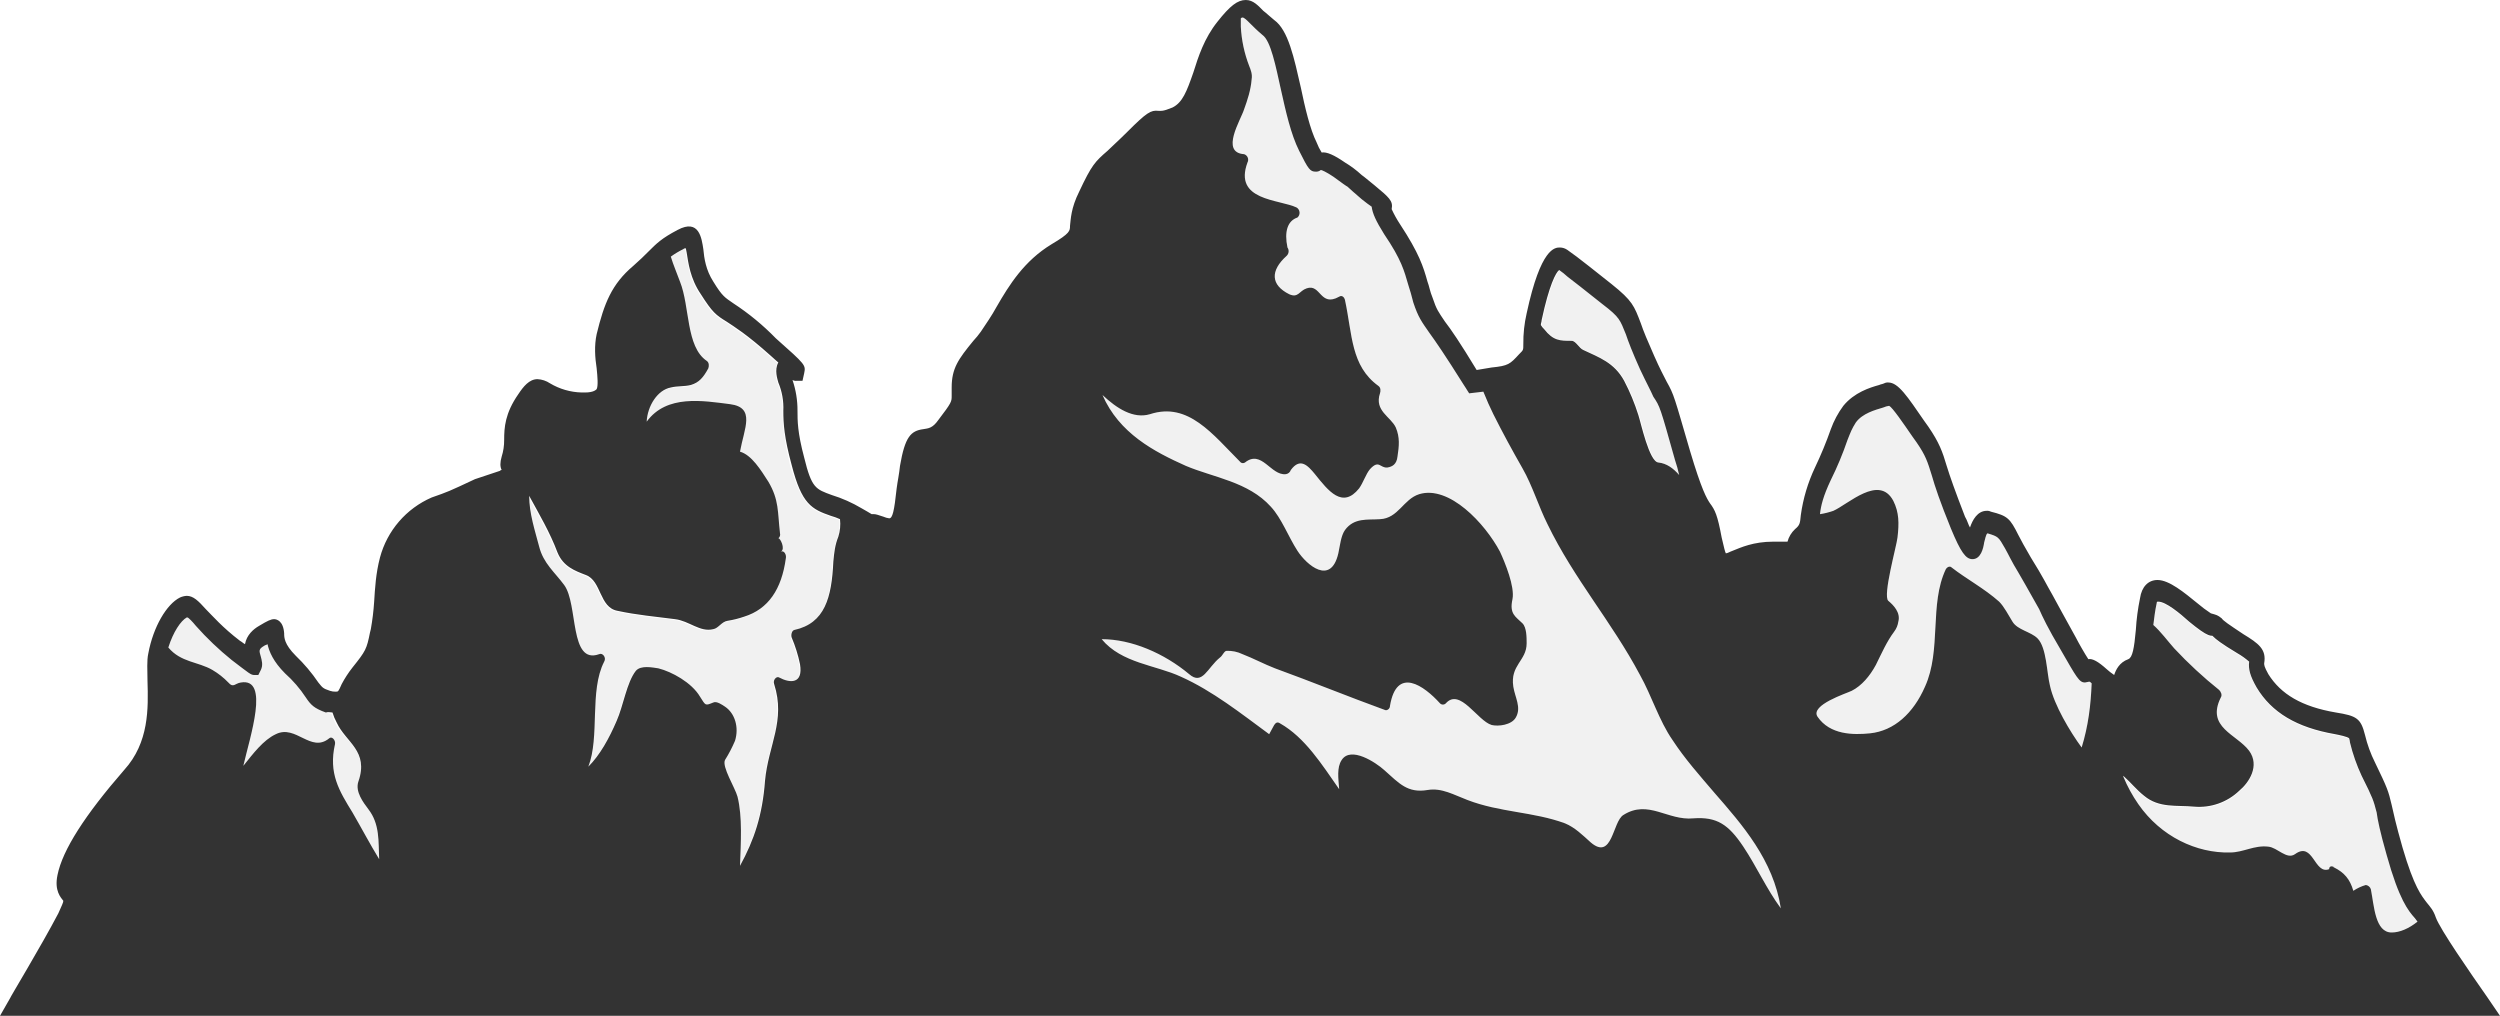
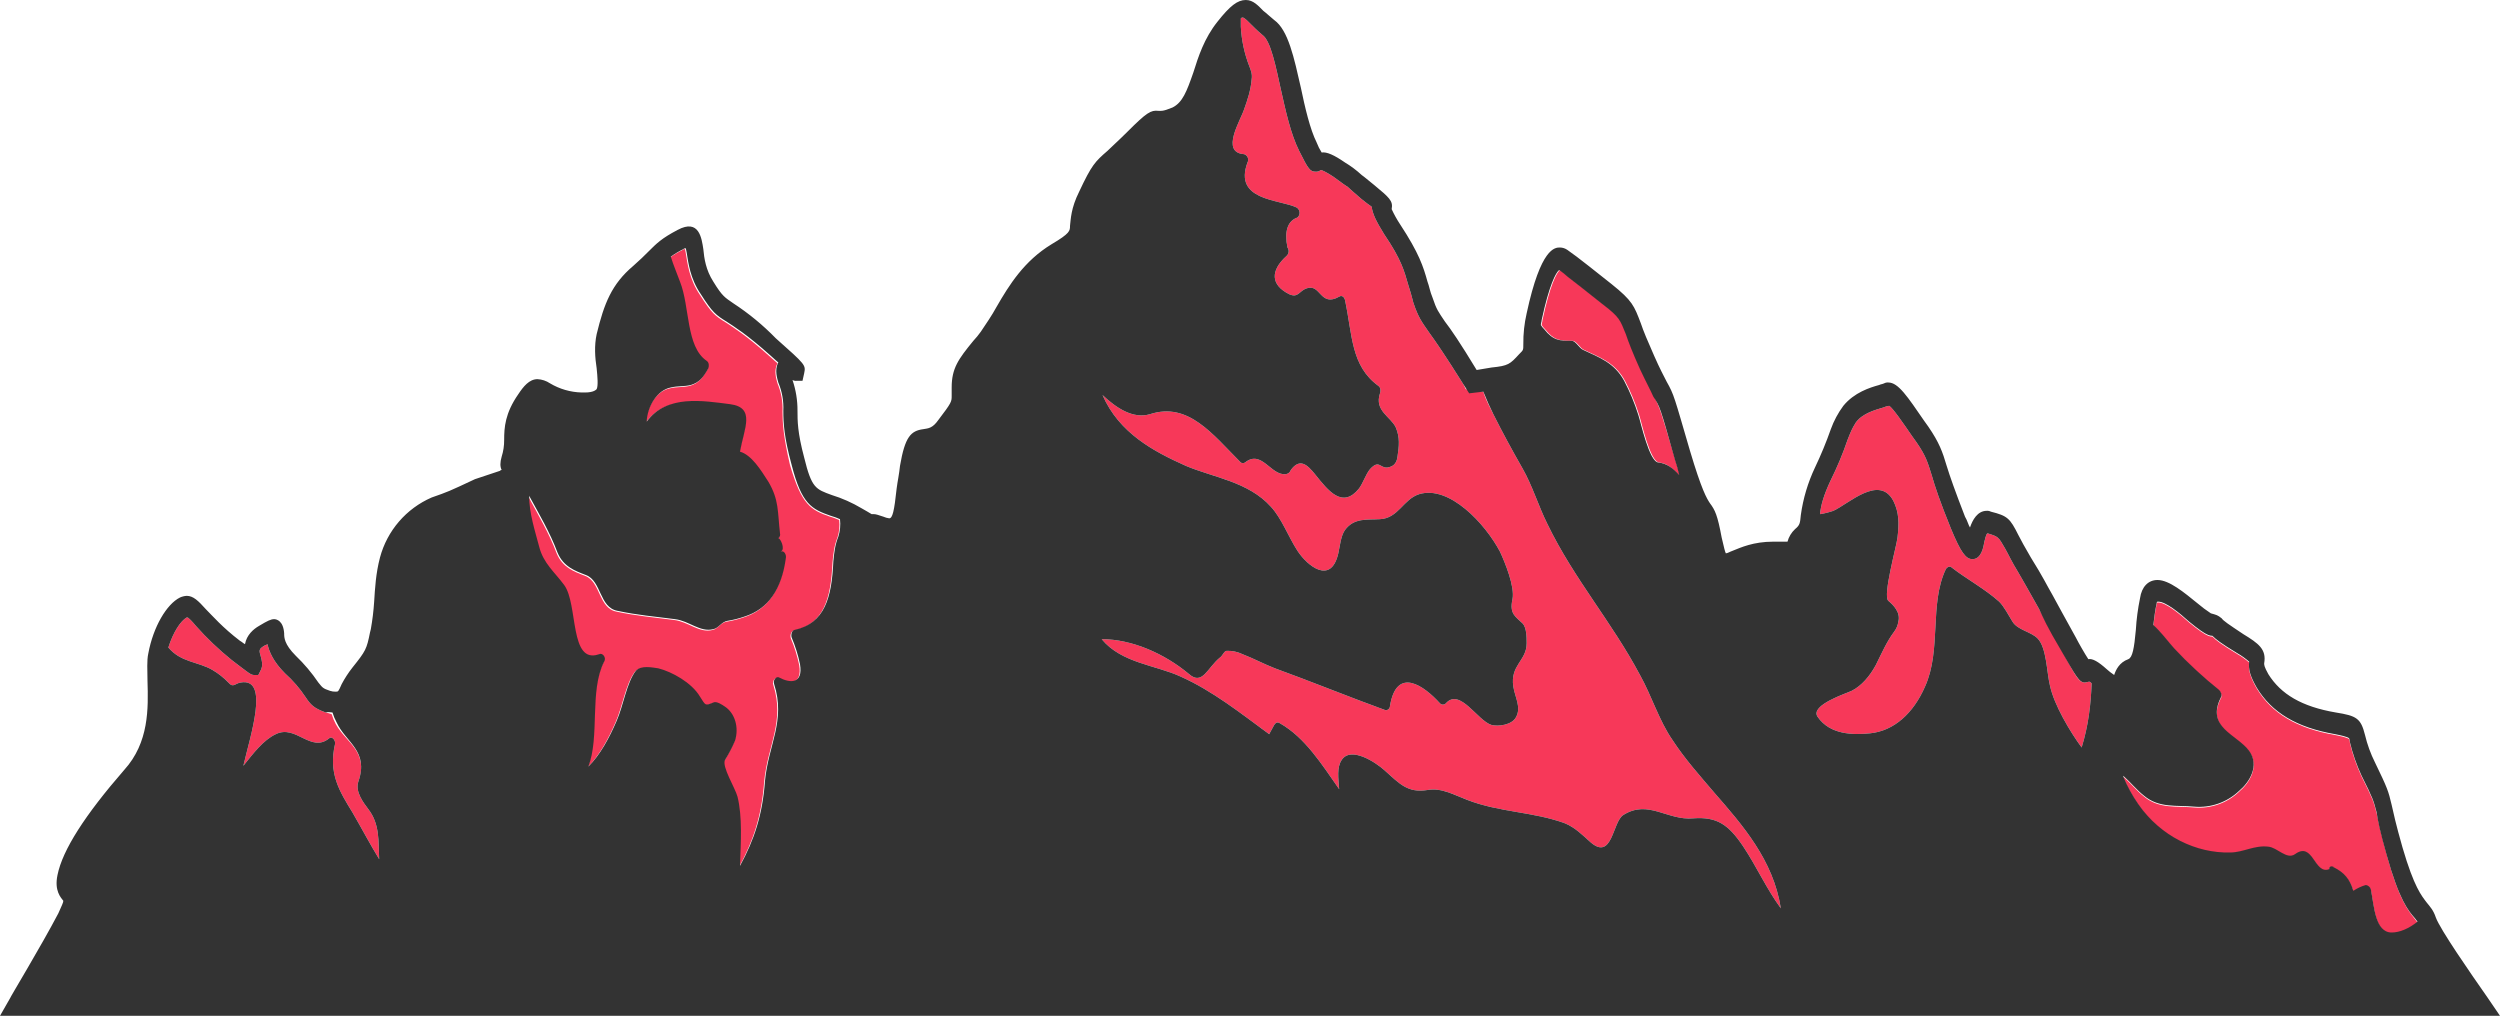
<svg xmlns="http://www.w3.org/2000/svg" id="mountain-background" viewBox="0 0 1366 555.051">
  <defs>
    <style>
      .cls-1 {
-         fill: #f1f1f1;
+         fill: #f73859;
      }

      .cls-2 {
        fill: #333;
      }
    </style>
  </defs>
  <path id="Path_1" data-name="Path 1" class="cls-1" d="M414.167,245.327c.455.455.911,1.366,1.366,1.821-4.553,3.643-9.562,5.919-14.115,5.919-9.107,0-9.562-14.571-11.383-23.677a3.363,3.363,0,0,0-2.732-2.277,23.8,23.8,0,0,0-6.83,3.187c-1.821-6.375-5.009-10.017-10.473-12.749h0a.446.446,0,0,1-.455-.455c-1.366-.455-2.277,0-2.277,1.366-8.2,3.187-8.651-15.481-18.669-8.2-4.553,3.187-9.562-3.643-14.571-4.1-7.741-.911-13.66,3.187-20.945,3.187-18.213.455-37.793-8.651-50.087-26.409a79.246,79.246,0,0,1-8.2-15.026v-.455l.455.455c3.643,3.187,6.83,7.285,10.928,10.473,8.2,6.83,17.758,5.009,27.32,5.919a31.68,31.68,0,0,0,24.588-8.651c5.464-4.553,11.383-13.66,5.464-21.856-6.83-9.107-23.677-12.749-15.481-29.141.911-1.366,0-3.187-.911-4.1A231.2,231.2,0,0,1,282.575,97.8c-3.643-4.1-7.285-9.107-11.383-12.749.455-3.643.911-7.741,1.821-11.839,0-.911.455-.911.455-.911h.455c4.1,0,11.839,6.375,16.847,10.928,5.009,4.1,8.2,6.375,10.473,7.285a6.093,6.093,0,0,0,2.277.455l.455.455c1.366,1.366,4.1,3.643,13.2,9.107a39.461,39.461,0,0,1,6.375,4.553c-.455,4.1.455,7.741,4.1,14.115,8.2,13.66,21.856,21.856,42.8,25.5,2.277.455,6.83,1.366,7.741,2.277a9.263,9.263,0,0,1,.455,2.277,97.384,97.384,0,0,0,6.375,18.213c6.375,12.749,6.375,13.2,8.2,20.035.911,4.553,2.277,10.928,5.919,24.133C405.516,234.854,410.524,240.773,414.167,245.327Z" transform="translate(905.389 256.906)" />
  <path id="Path_2" data-name="Path 2" class="cls-1" d="M228.231,176.062a34.579,34.579,0,0,1,5.009,1.821,22.868,22.868,0,0,1-.911,9.562c-1.821,4.553-2.277,8.651-2.732,13.66-.911,19.579-4.553,33.695-21.4,37.337-1.366.455-1.821,2.732-1.366,4.1a77.471,77.471,0,0,1,4.553,14.571c1.821,10.928-5.464,10.473-11.383,7.285-1.366-.911-3.643,1.366-2.732,3.643,6.375,20.035-3.187,33.239-5.009,52.819-1.366,18.669-5.919,32.329-13.66,46.444.455-12.749,1.366-26.865-1.366-37.793-1.366-5.009-8.651-16.392-6.83-20.035A75.811,75.811,0,0,0,175.867,299c2.277-7.285,0-15.026-5.464-18.669-1.366-.911-4.553-3.187-6.375-2.277-4.553,1.821-4.1,1.821-7.285-3.187-4.553-7.741-15.481-13.66-22.767-15.481-3.187-.455-9.562-1.821-12.294,1.366-5.009,6.375-6.83,19.124-10.473,27.32-4.1,9.562-9.107,18.669-15.481,25.043,6.375-16.392.455-41.435,8.651-57.372,1.366-2.277-.911-5.009-2.732-4.1-16.392,5.919-11.383-27.32-19.124-37.793-5.009-6.83-11.383-11.839-13.66-20.945C66.587,184.258,63.4,174.7,63.4,165.134c5.464,10.017,11.383,20.035,15.481,30.963,3.187,7.741,9.562,10.017,15.481,12.294,8.651,3.187,7.285,17.758,17.3,19.579,10.473,2.277,20.945,3.187,31.418,4.553,7.741.911,13.66,7.285,20.945,5.464,2.732-.455,4.553-4.1,7.741-4.553a53.259,53.259,0,0,0,9.107-2.277c13.2-4.1,20.49-15.026,22.767-31.873.455-1.821-.911-4.553-2.732-3.643,2.732-1.366-.455-7.741-1.366-7.285a2.571,2.571,0,0,0,.911-2.732c-1.366-11.839-.455-18.213-6.375-28.231-4.1-6.375-9.107-14.571-15.481-16.392,2.277-12.749,8.651-24.133-5.464-25.954-14.571-1.821-34.605-5.464-45.533,9.562.455-8.651,5.919-17.3,13.2-18.669,3.643-.911,7.285-.455,10.928-1.366,4.553-1.366,6.83-4.1,9.562-9.107.455-1.366.455-3.187-.911-4.1-11.383-7.741-9.107-29.6-14.571-43.257-1.821-5.009-3.643-9.107-5.009-13.66a44.981,44.981,0,0,1,6.83-4.1A1.673,1.673,0,0,1,149,29.9a19.722,19.722,0,0,0,.455,2.277c.911,5.464,1.821,14.115,7.741,22.767,6.375,10.017,8.2,11.383,14.115,15.026,4.1,2.732,10.928,6.83,24.133,18.669,1.366,1.366,3.187,2.732,4.1,3.643h0c-2.277,4.1-.455,9.107,0,10.928a35.74,35.74,0,0,1,2.732,15.481c0,5.919.455,13.66,4.1,29.141C212.749,169.687,217.758,172.419,228.231,176.062Z" transform="translate(225.281 106.245)" />
  <path id="Path_3" data-name="Path 3" class="cls-1" d="M124.016,163.8c-1.821,5.464,2.732,11.383,5.464,15.026,6.375,8.2,5.464,17.758,5.919,27.32-5.009-8.2-9.562-16.847-14.571-25.5-7.285-11.839-13.2-21.4-9.562-37.337.455-2.277-1.821-4.553-3.187-3.187-10.017,8.2-18.213-7.741-29.141-2.277-6.83,3.187-12.294,10.473-17.758,17.3,3.643-15.937,14.571-48.265-1.366-45.533-3.187.455-4.1,3.187-6.83,0a40.8,40.8,0,0,0-8.651-6.83c-7.741-4.553-17.3-4.1-24.133-12.294,2.732-8.651,6.83-14.571,10.017-16.392h.455c.455,0,2.732,2.277,4.553,4.553A163.274,163.274,0,0,0,54.805,97.322c9.562,7.285,10.473,8.2,12.294,8.2h2.277l1.366-2.732c1.366-2.732.455-5.464,0-7.285-.911-3.187-1.366-4.1,1.821-5.919.455-.455,1.366-.455,1.821-.911.911,4.1,3.187,9.562,9.562,15.937a67.079,67.079,0,0,1,11.383,13.2c2.732,4.1,4.553,5.919,10.928,8.2a29.028,29.028,0,0,1,3.187.911,27.85,27.85,0,0,0,2.277,5.464C117.186,142.4,129.935,147.409,124.016,163.8Z" transform="translate(71.777 263.302)" />
  <path id="Path_4" data-name="Path 4" class="cls-1" d="M346.207,218.839c5.009,10.017,10.473,20.035,15.937,29.6s8.651,20.49,13.66,30.507c14.571,30.052,35.061,53.274,50.542,82.415,6.375,11.383,10.473,25.043,17.758,35.516,6.83,10.473,15.026,19.579,22.767,28.686,15.481,17.758,32.329,36.882,36.427,63.291-7.741-10.473-13.2-22.767-20.49-33.695-8.2-12.294-14.571-16.392-27.32-15.481-14.115,1.366-24.588-10.473-38.248-1.821-5.919,3.643-5.919,25.043-17.758,15.026-4.553-4.1-8.651-8.2-14.115-10.473-17.3-6.375-35.516-5.919-53.274-12.749-7.285-2.732-14.115-6.83-21.856-5.464-10.928,1.821-15.481-3.643-23.677-10.928-4.553-4.1-18.213-13.2-23.222-5.464-2.732,4.1-1.821,10.017-1.366,15.937-9.562-13.66-18.669-28.231-32.329-35.971-1.366-.911-2.277-.455-3.187.911-.911,1.821-1.821,3.187-2.732,5.009-15.481-11.383-30.963-23.677-48.265-31.418-13.66-6.375-32.329-7.285-43.257-20.49,16.392,0,34.15,7.741,47.81,19.124,7.285,6.375,10.017-3.643,16.847-9.107,1.366-.911,2.277-3.643,3.643-3.643a18.478,18.478,0,0,1,8.651,1.821c5.919,2.277,11.839,5.464,17.758,7.741,20.035,7.285,40.069,15.481,60.1,22.767.911.455,2.732-.455,2.732-2.277,3.643-21.856,18.669-10.928,27.32-1.366a2.2,2.2,0,0,0,3.187,0c7.741-8.651,17.3,9.562,25.043,11.839,3.643.911,10.928,0,13.2-4.1,3.187-5.464-.455-10.928-1.366-16.847-1.821-11.839,7.285-14.115,7.285-23.677,0-3.187,0-8.651-2.277-10.928-3.643-3.643-7.285-5.009-5.464-13.2,1.366-6.83-4.1-20.035-6.83-25.954-8.2-15.481-27.775-36.427-44.167-31.418-8.651,2.732-11.383,13.2-21.4,13.66-6.83.455-14.115-.911-19.124,5.919-2.277,3.187-2.732,8.651-3.643,12.749-4.1,17.758-17.3,6.375-22.311-1.366s-8.651-17.758-14.571-24.133c-12.294-13.66-31.418-15.937-46.444-22.311-17.3-7.741-36.427-17.758-45.533-38.7,7.741,7.285,16.847,13.2,25.954,10.473,20.945-6.83,34.15,10.928,49.631,26.409a2.068,2.068,0,0,0,2.277,0c9.107-7.285,14.115,7.285,22.311,6.375a3.363,3.363,0,0,0,2.732-2.277c5.009-6.83,9.107-2.732,13.2,2.277,7.285,9.107,15.026,19.124,24.133,7.741,2.277-3.187,3.643-7.741,5.919-10.473,5.009-5.464,5.464-.455,9.562-.911,2.732-.455,5.009-1.821,5.464-5.919.911-5.919,1.366-10.473-.911-15.937-2.732-5.919-11.839-9.107-8.651-18.669.455-1.366.455-3.187-.911-4.1-15.026-10.928-14.115-27.775-18.213-46.9-.455-1.821-1.821-2.732-3.187-1.821-10.473,5.919-10.017-7.285-17.758-4.553-4.1,1.366-4.553,5.464-9.562,3.187-10.017-5.009-10.473-12.749-1.366-20.945a3.5,3.5,0,0,0,.455-4.553c-1.821-8.651,0-14.571,5.464-16.392a3.419,3.419,0,0,0-.455-5.464c-9.562-4.553-34.605-3.643-26.865-24.588a3.2,3.2,0,0,0-1.821-4.553c-13.2-.911-1.821-18.669,0-24.588,1.821-5.009,3.643-10.473,4.1-16.392.455-2.732-.455-5.009-1.366-7.285a69.171,69.171,0,0,1-4.553-21.4V2.555a1.41,1.41,0,0,1,.911-.455c.911,0,2.277,1.366,4.1,3.187s4.1,4.1,6.83,6.375c4.553,3.187,7.285,17.3,10.017,29.6s5.464,24.588,10.017,33.695c5.009,10.017,5.919,11.383,9.107,11.383a3.849,3.849,0,0,0,2.732-.911c.455,0,2.732.911,6.83,3.643,5.009,3.643,6.83,5.009,7.741,5.464,1.366,1.366,4.1,3.643,7.741,6.83q3.415,2.732,5.464,4.1c.455,3.643,2.277,7.741,6.83,15.026,9.562,14.115,10.928,20.035,13.2,27.775q1.366,4.1,2.732,9.562c2.732,8.2,4.553,10.473,8.651,16.392,3.643,5.009,8.651,12.294,18.669,28.231l1.366,2.732,9.562,1.366C342.109,211.1,344.385,215.2,346.207,218.839Z" transform="translate(469.75 7.462)" />
  <path id="Path_5" data-name="Path 5" class="cls-1" d="M249.2,137.582c-5.009-.455-9.562-21.856-10.928-25.954a114.6,114.6,0,0,0-7.741-18.669c-5.464-10.017-13.66-12.749-22.311-16.847-2.277-.911-4.1-5.009-6.375-5.009-6.375,0-10.017,0-15.026-6.375A9.929,9.929,0,0,1,185,62.452c0-.911.455-1.821.455-2.732,4.1-19.124,7.741-25.954,9.562-27.32a39.819,39.819,0,0,1,4.553,3.643c3.643,2.732,8.2,6.375,19.124,15.026,9.562,7.285,9.562,8.651,12.749,16.392,1.366,4.1,3.643,10.017,7.741,19.124,3.643,7.741,5.919,11.839,7.285,15.026,3.187,6.375,3.187,6.375,11.839,35.516a76.007,76.007,0,0,1,2.277,8.2C256.943,140.769,253.3,138.037,249.2,137.582Z" transform="translate(657.367 115.128)" />
  <path id="Path_6" data-name="Path 6" class="cls-1" d="M364.692,199.871a19.727,19.727,0,0,0,2.277-.455c.455,0,.911.455,1.366.911-.455,11.839-1.821,23.222-5.464,35.061-6.375-8.651-15.026-23.222-17.3-33.695-1.821-7.285-1.821-20.945-6.83-25.954-3.643-3.643-10.928-4.553-13.66-9.107-2.277-3.643-4.553-8.2-7.285-10.928-8.2-7.285-17.758-12.294-25.954-18.669-.911-.911-2.277-.455-3.187.911-9.107,19.124-2.277,44.167-11.383,64.2-6.375,14.571-16.847,24.133-30.052,25.5-9.107.911-21.856.911-28.686-9.107-4.1-6.375,15.937-12.749,18.669-14.115,5.464-2.732,10.017-8.2,13.2-14.115,3.187-6.375,5.919-12.749,10.017-18.213a11.688,11.688,0,0,0,2.277-5.464c1.366-5.009-2.732-9.107-5.464-11.383-3.187-2.732,4.553-30.052,5.009-34.605.911-7.741.911-13.66-2.277-20.035-7.741-14.571-24.588,1.821-32.784,5.464a42.634,42.634,0,0,1-7.285,1.821c.455-4.553,1.821-10.017,5.919-18.669a177.6,177.6,0,0,0,9.107-21.856c1.821-4.553,2.277-5.919,4.553-9.562,3.643-5.009,10.473-6.83,15.026-8.2a11.583,11.583,0,0,1,3.187-.911c1.821.911,7.741,9.562,12.749,16.847l2.277,3.187c5.009,7.285,5.919,10.473,8.2,17.758,1.821,6.375,4.553,14.571,10.473,29.141,5.464,13.2,8.2,16.847,11.839,16.847,4.553,0,5.919-5.919,6.375-9.107.455-1.366.911-4.553,1.821-5.009,5.919,1.821,5.919,1.821,9.562,8.2,1.821,3.187,3.643,7.285,7.285,13.2,6.375,10.928,8.2,14.571,11.383,20.035,2.277,4.553,5.464,10.473,12.749,23.222C360.138,197.594,361.5,199.871,364.692,199.871Z" transform="translate(774.552 173.047)" />
  <path id="Path_7" data-name="Path 7" class="cls-2" d="M0,555.051H1366l-6.83-10.017c-9.562-13.66-25.954-37.337-28.231-43.712-1.366-4.1-3.187-5.919-5.009-8.2-2.732-3.643-6.83-8.2-13.2-30.052-3.643-12.749-5.009-19.124-5.919-23.222-1.821-7.741-2.277-9.107-9.107-23.222a69.59,69.59,0,0,1-5.464-15.026c-2.277-9.107-4.553-10.473-15.937-12.294-18.669-3.187-30.052-10.017-36.882-20.945-2.277-4.1-2.277-5.009-2.277-5.919,1.366-7.741-3.187-10.928-11.383-15.937-8.2-5.464-10.928-7.285-11.839-8.651-2.277-1.821-2.732-1.821-5.919-2.732a72.624,72.624,0,0,1-7.285-5.464c-7.285-5.919-15.481-12.749-21.856-12.749-5.009,0-8.651,3.643-9.562,10.017a120.45,120.45,0,0,0-2.277,17.3c-.911,10.017-1.821,15.026-4.1,15.937-5.009,1.821-6.83,5.919-7.741,8.651a34.681,34.681,0,0,1-4.1-3.187c-4.553-4.1-7.741-5.919-10.017-5.464-1.821-2.732-5.464-9.107-6.83-11.839-6.83-12.294-10.017-18.213-12.749-23.222-3.187-5.464-5.009-9.562-11.839-20.49q-4.781-8.2-6.83-12.294c-4.553-9.107-5.919-10.473-15.026-12.749a4.1,4.1,0,0,0-2.277-.455c-5.009,0-7.741,5.009-9.107,9.107-.911-1.366-1.366-3.643-2.732-5.919-5.464-14.115-8.2-21.856-10.017-27.775-2.277-7.741-4.1-12.749-10.017-21.4l-2.277-3.187c-9.107-13.2-14.115-20.945-19.579-20.945a4.105,4.105,0,0,0-2.277.455c-.911.455-1.821.455-2.732.911-5.009,1.366-13.66,4.1-19.579,11.383a50.2,50.2,0,0,0-6.83,12.749,210.955,210.955,0,0,1-8.651,20.945,89.372,89.372,0,0,0-7.741,25.954c-.455,4.553-.455,5.464-3.187,7.741a14.6,14.6,0,0,0-4.1,6.83h-7.741c-10.928,0-17.758,3.187-22.311,5.009-1.366.455-2.732,1.366-3.643,1.366-.455-.911-.911-2.732-2.277-8.651-2.277-12.294-3.643-15.026-6.375-18.669-1.821-2.732-4.553-7.285-10.928-28.686-8.651-29.6-8.651-30.507-12.749-37.793-1.366-2.732-3.643-6.83-6.83-14.115-3.643-8.2-5.919-13.66-7.285-17.758-3.643-9.562-4.553-12.294-15.937-21.4-10.928-8.651-15.481-12.294-19.124-15.026-1.821-1.366-3.187-2.277-5.009-3.643a7.344,7.344,0,0,0-4.1-1.366c-2.732,0-10.473,0-18.213,35.971a71.542,71.542,0,0,0-1.821,16.847c0,3.187,0,3.187-1.821,5.009l-.455.455c-5.009,5.464-5.919,6.375-15.026,7.285l-8.2,1.366c-9.107-15.026-14.115-22.311-17.3-26.409-3.643-5.464-4.553-6.375-6.83-13.2-1.366-3.187-1.821-6.375-2.732-8.651-2.277-8.2-4.553-15.481-15.026-31.418a62.37,62.37,0,0,1-4.553-8.2c.911-4.553-1.366-6.375-9.562-13.2-5.464-4.553-6.83-5.464-6.83-5.464h0a55.313,55.313,0,0,0-9.107-6.83c-5.919-4.1-10.017-5.919-12.749-5.464a30.321,30.321,0,0,1-2.732-5.464c-3.643-7.285-6.375-19.124-8.651-30.052-3.643-15.937-6.83-31.418-14.571-36.882-2.277-1.821-4.1-3.643-5.919-5.009C687.553,3.187,684.821,0,680.723,0c-4.553,0-8.651,3.187-15.481,11.839-7.285,9.107-10.473,19.124-13.2,27.775-3.643,10.473-5.919,16.392-11.383,19.124-5.464,2.277-6.375,1.821-7.741,1.821-4.1-.455-6.375.911-16.847,11.383-5.009,5.009-8.651,8.2-10.928,10.473-6.83,5.919-8.651,7.741-15.481,22.311-4.553,9.107-4.553,15.026-5.009,18.669,0,2.732,0,4.1-10.017,10.017-15.026,9.107-23.222,22.311-30.052,34.15-2.732,5.009-5.919,9.562-8.651,13.66a48.389,48.389,0,0,1-4.1,5.009c-8.2,10.017-11.839,15.026-11.839,25.5v4.553c0,3.187,0,3.643-7.285,13.2-3.187,4.553-5.464,4.553-8.2,5.009-6.83.911-10.017,4.1-12.749,20.035-.455,4.553-1.366,8.651-1.821,12.294-1.366,12.749-2.277,16.392-4.1,16.392a11.583,11.583,0,0,1-3.187-.911c-2.732-.911-4.1-1.366-5.009-1.366h-1.366c-1.366-.911-3.187-1.821-5.464-3.187a75.846,75.846,0,0,0-16.392-7.285c-8.651-3.187-10.928-3.643-15.026-20.49-3.643-13.66-3.643-20.035-3.643-25.5a51.252,51.252,0,0,0-2.732-16.847,4.1,4.1,0,0,0,2.277.455h3.187l.911-4.1c.911-4.553.911-4.553-15.481-19.124a136.492,136.492,0,0,0-23.222-19.124c-4.553-3.187-5.919-3.643-10.928-11.839-4.1-6.375-5.009-12.749-5.464-17.758-.911-5.919-2.277-16.847-14.115-10.473-8.651,4.553-11.383,7.285-15.937,11.839-2.277,2.277-4.553,4.553-8.2,7.741-11.839,10.017-15.937,20.49-20.035,37.337-1.366,6.375-.911,12.749,0,18.669.455,4.553.911,9.562,0,11.383-.455.455-1.821,1.821-6.375,1.821h-1.821a35.39,35.39,0,0,1-17.3-5.009,13.549,13.549,0,0,0-6.83-2.277c-4.553,0-7.741,4.1-10.473,8.2-7.285,10.473-7.741,18.213-7.741,25.043a29.358,29.358,0,0,1-1.366,9.107c-.911,3.187-.911,5.464,0,7.285-.455,0-.455,0-.911.455l-13.66,4.553c-14.571,6.83-14.571,6.83-23.677,10.017a49.777,49.777,0,0,0-28.231,32.784c-2.277,8.651-2.732,16.847-3.187,24.133a135.843,135.843,0,0,1-1.821,15.026l-.455,1.821c-1.821,9.107-2.277,10.017-9.562,19.124a60.059,60.059,0,0,0-5.919,9.107c-1.821,4.1-1.821,4.1-3.187,4.1a8.89,8.89,0,0,1-3.187-.455c-4.1-1.366-4.1-1.821-6.375-4.553a90.57,90.57,0,0,0-12.294-14.571c-6.375-6.375-6.375-10.017-6.375-12.294-.455-6.83-4.1-7.741-5.464-7.741-1.821,0-3.643.911-8.2,3.643-3.187,1.821-6.83,5.009-7.741,10.017-.911-.455-1.821-1.366-2.732-1.821-9.562-7.285-15.026-13.66-18.669-17.3-4.1-4.553-6.83-7.285-10.473-7.285a10.717,10.717,0,0,0-3.643.911c-7.285,3.643-14.571,15.937-17.3,30.507-.911,4.1-.455,9.107-.455,15.026.455,15.026.911,33.695-12.749,48.721C46.444,445.316,34.15,464.44,31.418,478.1c-1.821,8.651,1.821,12.294,3.187,14.115h0c0,.911-.911,2.732-2.732,6.83-9.562,18.213-26.409,45.989-26.409,46.444Zm1304.074-87.879c6.83,24.588,11.839,30.507,15.481,34.605.455.455.911,1.366,1.366,1.821-4.553,3.643-9.562,5.919-14.115,5.919-9.107,0-9.562-14.571-11.383-23.677a3.363,3.363,0,0,0-2.732-2.277,23.793,23.793,0,0,0-6.83,3.187c-1.821-6.375-5.009-10.017-10.473-12.749h0a.446.446,0,0,1-.455-.455c-1.366-.455-2.277,0-2.277,1.366-8.2,3.187-8.651-15.481-18.669-8.2-4.553,3.187-9.562-3.643-14.571-4.1-7.741-.911-13.66,3.187-20.945,3.187-18.213.455-37.793-8.651-50.087-26.409a79.249,79.249,0,0,1-8.2-15.026v-.455l.455.455c3.643,3.187,6.83,7.285,10.928,10.473,8.2,6.83,17.758,5.009,27.32,5.919a31.68,31.68,0,0,0,24.588-8.651c5.464-4.553,11.383-13.66,5.464-21.856-6.83-9.107-23.677-12.749-15.481-29.141.911-1.366,0-3.187-.911-4.1a231.2,231.2,0,0,1-24.588-22.767c-3.643-4.1-7.285-9.107-11.383-12.749.455-3.643.911-7.741,1.821-11.839,0-.911.455-.911.455-.911h.455c4.1,0,11.839,6.375,16.847,10.928,5.009,4.1,8.2,6.375,10.473,7.285a6.093,6.093,0,0,0,2.277.455l.455.455c1.366,1.366,4.1,3.643,13.2,9.107a39.47,39.47,0,0,1,6.375,4.553c-.455,4.1.455,7.741,4.1,14.115,8.2,13.66,21.856,21.856,42.8,25.5,2.277.455,6.83,1.366,7.741,2.277a9.264,9.264,0,0,1,.455,2.277,97.386,97.386,0,0,0,6.375,18.213c6.375,12.749,6.375,13.2,8.2,20.035C1299.066,447.593,1300.432,454.423,1304.074,467.172ZM1126.039,355.16c8.651,15.026,10.017,17.758,13.2,17.758a19.722,19.722,0,0,0,2.277-.455c.455,0,.911.455,1.366.911-.455,11.839-1.821,23.222-5.464,35.061-6.375-8.651-15.026-23.222-17.3-33.695-1.821-7.285-1.821-20.945-6.83-25.954-3.643-3.643-10.928-4.553-13.66-9.107-2.277-3.643-4.553-8.2-7.285-10.928-8.2-7.285-17.758-12.294-25.954-18.669-.911-.911-2.277-.455-3.187.911-9.107,19.124-2.277,44.167-11.383,64.2-6.375,14.571-16.847,24.133-30.052,25.5-9.107.911-21.856.911-28.686-9.107-4.1-6.375,15.937-12.749,18.669-14.115,5.464-2.732,10.017-8.2,13.2-14.115,3.187-6.375,5.919-12.749,10.017-18.213a11.688,11.688,0,0,0,2.277-5.464c1.366-5.009-2.732-9.107-5.464-11.383-3.187-2.732,4.553-30.052,5.009-34.605.911-7.741.911-13.66-2.277-20.035-7.741-14.571-24.588,1.821-32.784,5.464a42.634,42.634,0,0,1-7.285,1.821c.455-4.553,1.821-10.017,5.919-18.669a177.593,177.593,0,0,0,9.107-21.856c1.821-4.553,2.277-5.919,4.553-9.562,3.643-5.009,10.473-6.83,15.026-8.2a11.583,11.583,0,0,1,3.187-.911c1.821.911,7.741,9.562,12.749,16.847l2.277,3.187c5.009,7.285,5.919,10.473,8.2,17.758,1.821,6.375,4.553,14.571,10.473,29.141,5.464,13.2,8.2,16.847,11.839,16.847,4.553,0,5.919-5.919,6.375-9.107.455-1.366.911-4.553,1.821-5.009,5.919,1.821,5.919,1.821,9.562,8.2,1.821,3.187,3.643,7.285,7.285,13.2,6.375,10.928,8.2,14.571,11.383,20.035C1116.022,336.947,1118.754,342.866,1126.039,355.16ZM915.22,251.344a76,76,0,0,1,2.277,8.2c-3.187-3.643-6.83-6.375-11.383-6.83-5.009-.455-9.562-21.856-10.928-25.954a114.6,114.6,0,0,0-7.741-18.669c-5.464-10.017-13.66-12.749-22.311-16.847-2.277-.911-4.1-5.009-6.375-5.009-6.375,0-10.017,0-15.026-6.375a9.931,9.931,0,0,1-1.821-2.277c0-.911.455-1.821.455-2.732,4.1-19.124,7.741-25.954,9.562-27.32a39.821,39.821,0,0,1,4.553,3.643c3.643,2.732,8.2,6.375,19.124,15.026,9.562,7.285,9.562,8.651,12.749,16.392,1.366,4.1,3.643,10.017,7.741,19.124,3.643,7.741,5.919,11.839,7.285,15.026C907.024,222.2,907.024,222.2,915.22,251.344ZM802.753,214.917l7.741-.911q2.732,6.83,5.464,12.294c5.009,10.017,10.473,20.035,15.937,29.6s8.651,20.49,13.66,30.507c14.571,30.052,35.061,53.274,50.542,82.415,6.375,11.383,10.473,25.043,17.758,35.516,6.83,10.473,15.026,19.579,22.767,28.686,15.481,17.758,32.329,36.882,36.427,63.291-7.741-10.473-13.2-22.767-20.49-33.695-8.2-12.294-14.571-16.392-27.32-15.481-14.115,1.366-24.588-10.473-38.248-1.821-5.919,3.643-5.919,25.043-17.758,15.026-4.553-4.1-8.651-8.2-14.115-10.473-17.3-6.375-35.516-5.919-53.274-12.749-7.285-2.732-14.115-6.83-21.856-5.464-10.928,1.821-15.481-3.643-23.677-10.928-4.553-4.1-18.213-13.2-23.222-5.464-2.732,4.1-1.821,10.017-1.366,15.937-9.562-13.66-18.669-28.231-32.329-35.971-1.366-.911-2.277-.455-3.187.911-.911,1.821-1.821,3.187-2.732,5.009-15.481-11.383-30.963-23.677-48.265-31.418-13.66-6.375-32.329-7.285-43.257-20.49,16.392,0,34.15,7.741,47.81,19.124,7.285,6.375,10.017-3.643,16.847-9.107,1.366-.911,2.277-3.643,3.643-3.643a18.478,18.478,0,0,1,8.651,1.821c5.919,2.277,11.839,5.464,17.758,7.741,20.035,7.285,40.069,15.481,60.1,22.767.911.455,2.732-.455,2.732-2.277,3.643-21.856,18.669-10.928,27.32-1.366a2.2,2.2,0,0,0,3.187,0c7.741-8.651,17.3,9.562,25.043,11.839,3.643.911,10.928,0,13.2-4.1,3.187-5.464-.455-10.928-1.366-16.847-1.821-11.839,7.285-14.115,7.285-23.677,0-3.187,0-8.651-2.277-10.928-3.643-3.643-7.285-5.009-5.464-13.2,1.366-6.83-4.1-20.035-6.83-25.954-8.2-15.481-27.775-36.427-44.167-31.418-8.651,2.732-11.383,13.2-21.4,13.66-6.83.455-14.115-.911-19.124,5.919-2.277,3.187-2.732,8.651-3.643,12.749-4.1,17.758-17.3,6.375-22.311-1.366s-8.651-17.758-14.571-24.133c-12.294-13.66-31.418-15.937-46.444-22.311-17.3-7.741-36.427-17.758-45.533-38.7,7.741,7.285,16.847,13.2,25.954,10.473,20.945-6.83,34.15,10.928,49.631,26.409a2.068,2.068,0,0,0,2.277,0c9.107-7.285,14.115,7.285,22.311,6.375a3.363,3.363,0,0,0,2.732-2.277c5.009-6.83,9.107-2.732,13.2,2.277,7.285,9.107,15.026,19.124,24.133,7.741,2.277-3.187,3.643-7.741,5.919-10.473,5.009-5.464,5.464-.455,9.562-.911,2.732-.455,5.009-1.821,5.464-5.919.911-5.919,1.366-10.473-.911-15.937-2.732-5.919-11.839-9.107-8.651-18.669.455-1.366.455-3.187-.911-4.1-15.026-10.928-14.115-27.775-18.213-46.9-.455-1.821-1.821-2.732-3.187-1.821-10.473,5.919-10.017-7.285-17.758-4.553-4.1,1.366-4.553,5.464-9.562,3.187-10.017-5.009-10.473-12.749-1.366-20.945a3.5,3.5,0,0,0,.455-4.553c-1.821-8.651,0-14.571,5.464-16.392a3.419,3.419,0,0,0-.455-5.464c-9.562-4.553-34.605-3.643-26.865-24.588a3.2,3.2,0,0,0-1.821-4.553c-13.2-.911-1.821-18.669,0-24.588,1.821-5.009,3.643-10.473,4.1-16.392.455-2.732-.455-5.009-1.366-7.285a69.172,69.172,0,0,1-4.553-21.4V10.017a1.41,1.41,0,0,1,.911-.455c.911,0,2.277,1.366,4.1,3.187s4.1,4.1,6.83,6.375c4.553,3.187,7.285,17.3,10.017,29.6s5.464,24.588,10.017,33.695c5.009,10.017,5.919,11.383,9.107,11.383a3.849,3.849,0,0,0,2.732-.911c.455,0,2.732.911,6.83,3.643,5.009,3.643,6.83,5.009,7.741,5.464,1.366,1.366,4.1,3.643,7.741,6.83q3.415,2.732,5.464,4.1c.455,3.643,2.277,7.741,6.83,15.026,9.562,14.115,10.928,20.035,13.2,27.775q1.366,4.1,2.732,9.562c2.732,8.2,4.553,10.473,8.651,16.392,3.643,5.009,8.651,12.294,18.669,28.231ZM432.567,254.076c5.464,21.4,10.928,24.133,21.4,27.775a34.589,34.589,0,0,1,5.009,1.821,22.869,22.869,0,0,1-.911,9.562c-1.821,4.553-2.277,8.651-2.732,13.66-.911,19.579-4.553,33.695-21.4,37.337-1.366.455-1.821,2.732-1.366,4.1A77.47,77.47,0,0,1,437.12,362.9c1.821,10.928-5.464,10.473-11.383,7.285-1.366-.911-3.643,1.366-2.732,3.643,6.375,20.035-3.187,33.239-5.009,52.819-1.366,18.669-5.919,32.329-13.66,46.444.455-12.749,1.366-26.865-1.366-37.793-1.366-5.009-8.651-16.392-6.83-20.035a75.809,75.809,0,0,0,5.464-10.473c2.277-7.285,0-15.026-5.464-18.669-1.366-.911-4.553-3.187-6.375-2.277-4.553,1.821-4.1,1.821-7.285-3.187C377.927,372.918,367,367,359.713,365.177c-3.187-.455-9.562-1.821-12.294,1.366-5.009,6.375-6.83,19.124-10.473,27.32-4.1,9.562-9.107,18.669-15.481,25.043,6.375-16.392.455-41.435,8.651-57.372,1.366-2.277-.911-5.009-2.732-4.1-16.392,5.919-11.383-27.32-19.124-37.793-5.009-6.83-11.383-11.839-13.66-20.945-2.277-8.651-5.464-18.213-5.464-27.775,5.464,10.017,11.383,20.035,15.481,30.963,3.187,7.741,9.562,10.017,15.481,12.294,8.651,3.187,7.285,17.758,17.3,19.579,10.473,2.277,20.945,3.187,31.418,4.553,7.741.911,13.66,7.285,20.945,5.464,2.732-.455,4.553-4.1,7.741-4.553a53.261,53.261,0,0,0,9.107-2.277c13.2-4.1,20.49-15.026,22.767-31.873.455-1.821-.911-4.553-2.732-3.643,2.732-1.366-.455-7.741-1.366-7.285a2.571,2.571,0,0,0,.911-2.732c-1.366-11.839-.455-18.213-6.375-28.231-4.1-6.375-9.107-14.571-15.481-16.392,2.277-12.749,8.651-24.133-5.464-25.954-14.571-1.821-34.605-5.464-45.533,9.562.455-8.651,5.919-17.3,13.2-18.669,3.643-.911,7.285-.455,10.928-1.366,4.553-1.366,6.83-4.1,9.562-9.107.455-1.366.455-3.187-.911-4.1-11.383-7.741-9.107-29.6-14.571-43.257-1.821-5.009-3.643-9.107-5.009-13.66a44.98,44.98,0,0,1,6.83-4.1,1.673,1.673,0,0,1,1.366-.455,19.72,19.72,0,0,0,.455,2.277c.911,5.464,1.821,14.115,7.741,22.767,6.375,10.017,8.2,11.383,14.115,15.026,4.1,2.732,10.928,6.83,24.133,18.669,1.366,1.366,3.187,2.732,4.1,3.643h0c-2.277,4.1-.455,9.107,0,10.928a35.74,35.74,0,0,1,2.732,15.481C428.013,231.309,428.469,239.05,432.567,254.076ZM181.678,389.31a27.852,27.852,0,0,0,2.277,5.464c5.009,10.928,17.758,15.481,11.839,32.329-1.821,5.464,2.732,11.383,5.464,15.026,6.375,8.2,5.464,17.758,5.919,27.32-5.009-8.2-9.562-16.847-14.571-25.5-7.285-11.839-13.2-21.4-9.562-37.337.455-2.277-1.821-4.553-3.187-3.187-10.017,8.2-18.213-7.741-29.141-2.277-6.83,3.187-12.294,10.473-17.758,17.3,3.643-15.937,14.571-48.265-1.366-45.533-3.187.455-4.1,3.187-6.83,0a40.8,40.8,0,0,0-8.651-6.83c-7.741-4.553-17.3-4.1-24.133-12.294,2.732-8.651,6.83-14.571,10.017-16.392h.455c.455,0,2.732,2.277,4.553,4.553a163.268,163.268,0,0,0,19.579,18.669c9.562,7.285,10.473,8.2,12.294,8.2h2.277l1.366-2.732c1.366-2.732.455-5.464,0-7.285-.911-3.187-1.366-4.1,1.821-5.919.455-.455,1.366-.455,1.821-.911.911,4.1,3.187,9.562,9.562,15.937a67.079,67.079,0,0,1,11.383,13.2c2.732,4.1,4.553,5.919,10.928,8.2C179.4,388.855,180.767,389.31,181.678,389.31Z" />
</svg>
